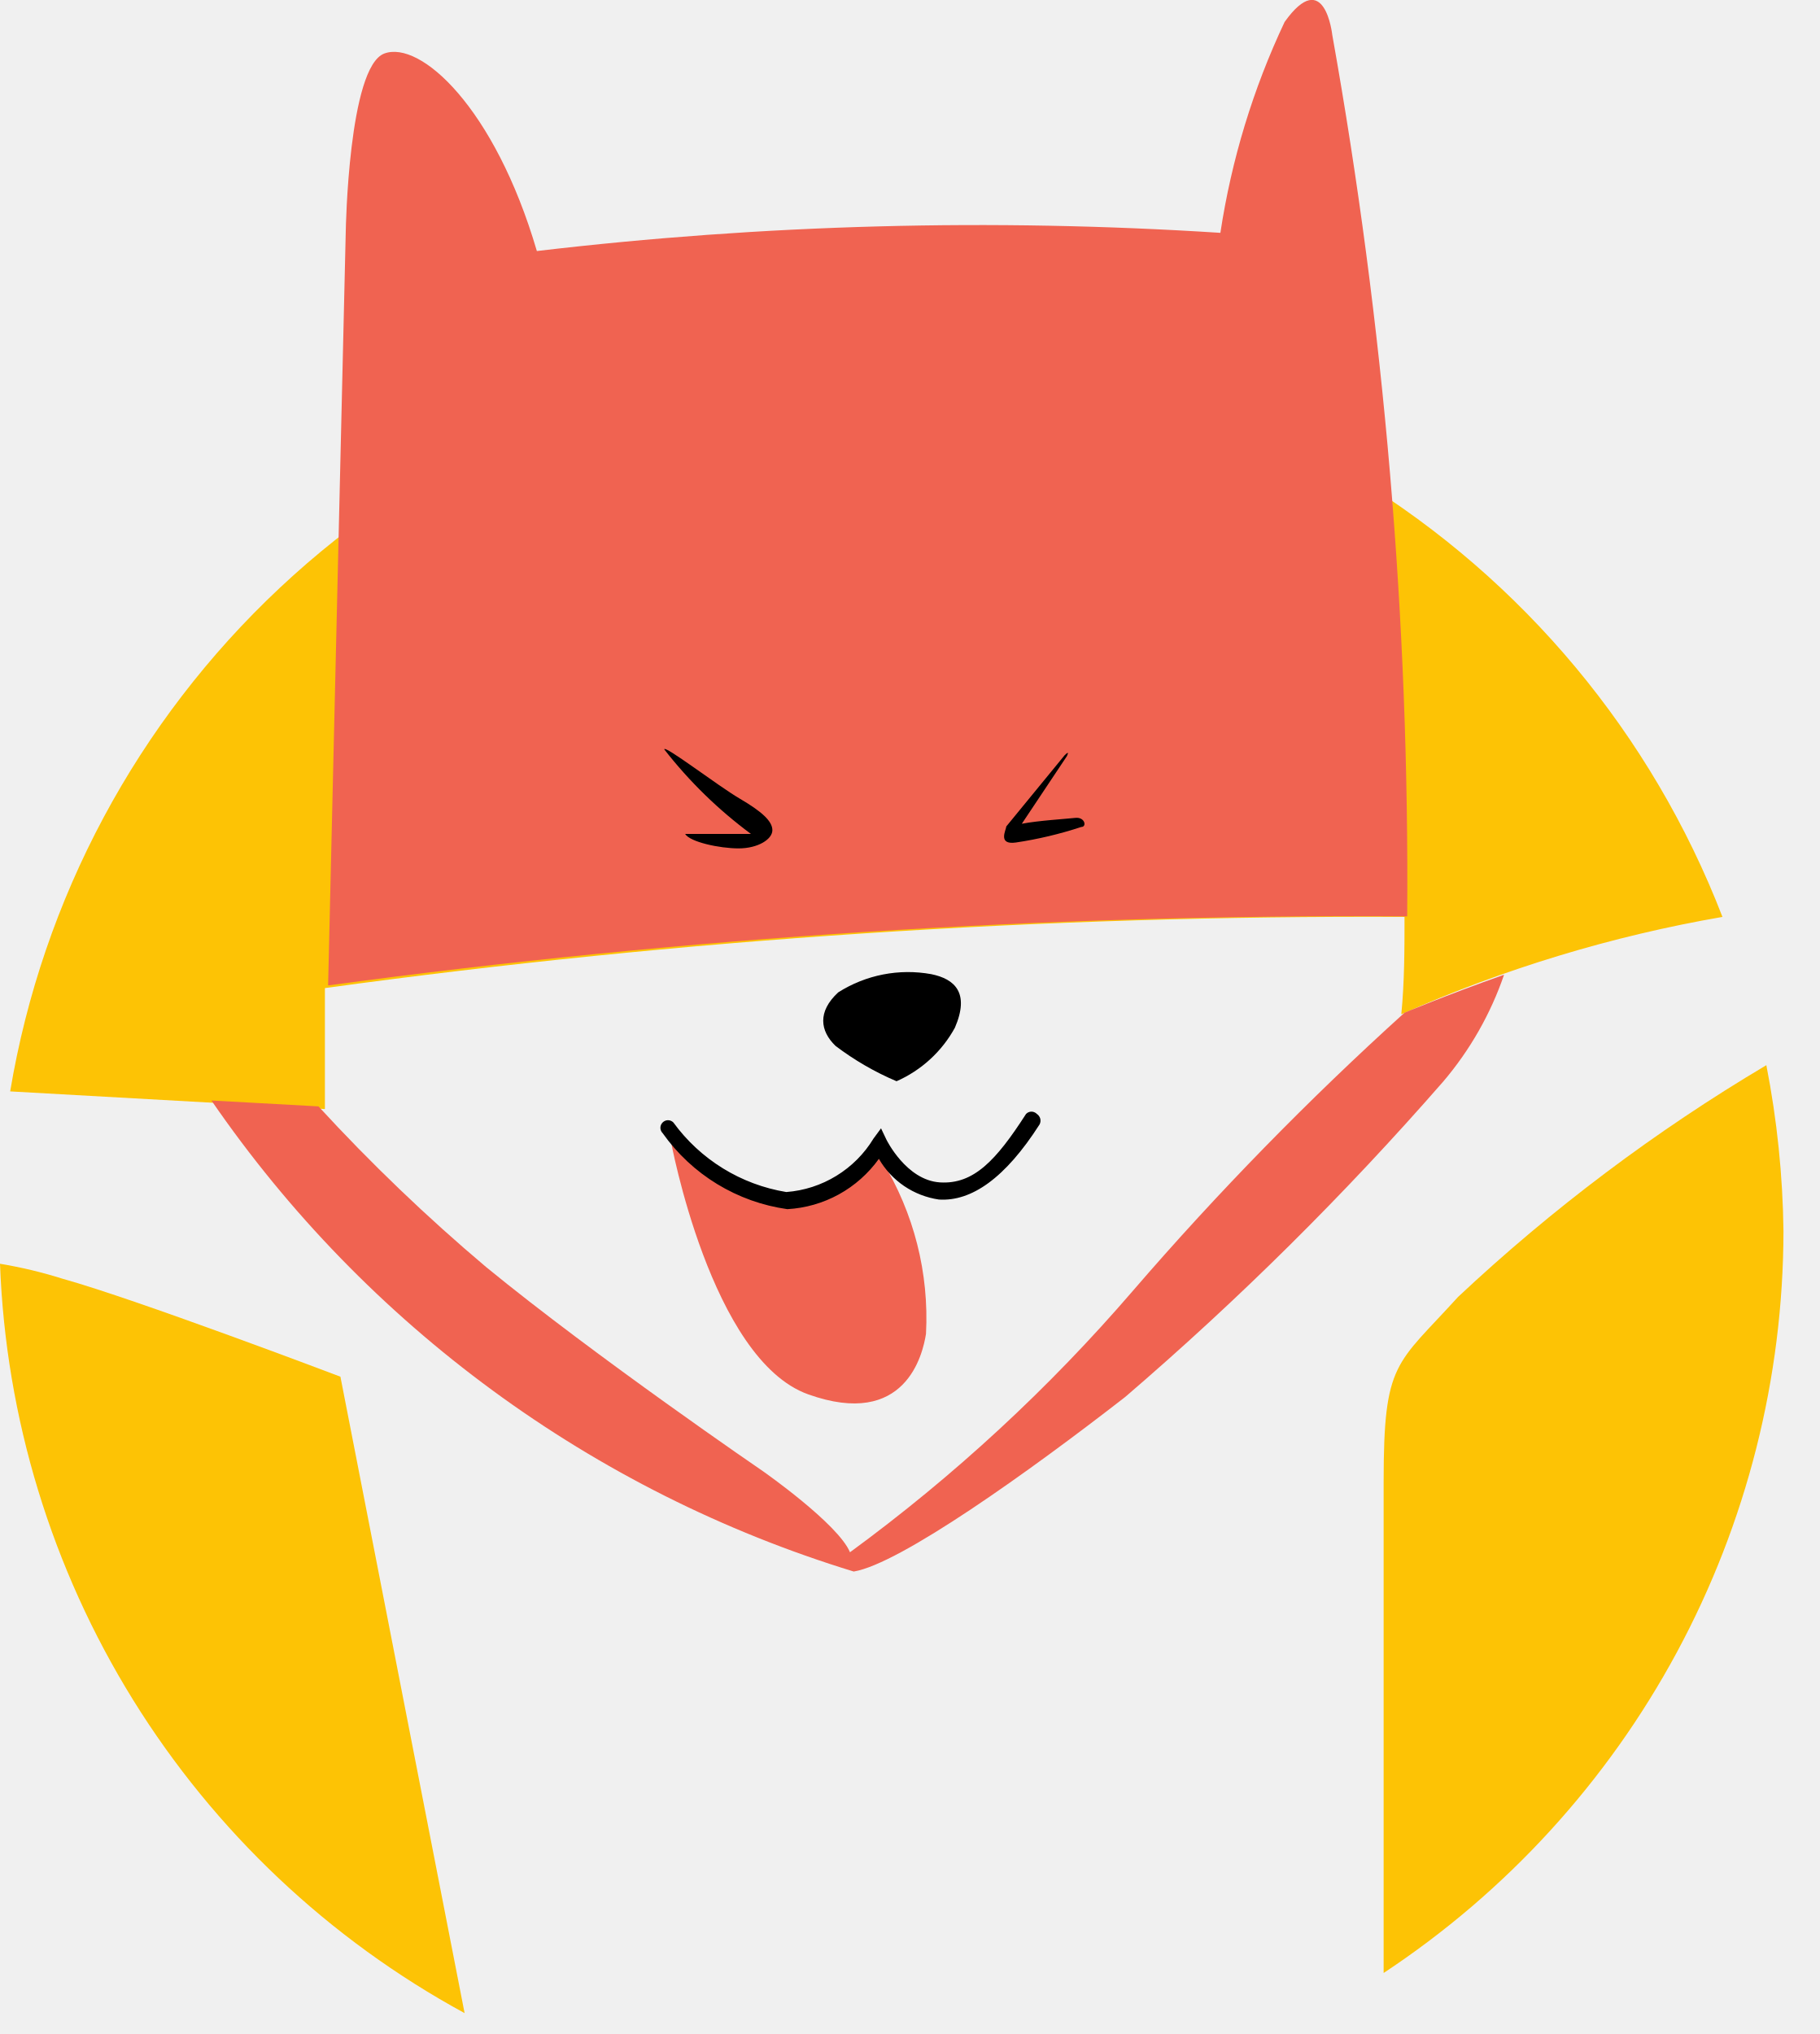
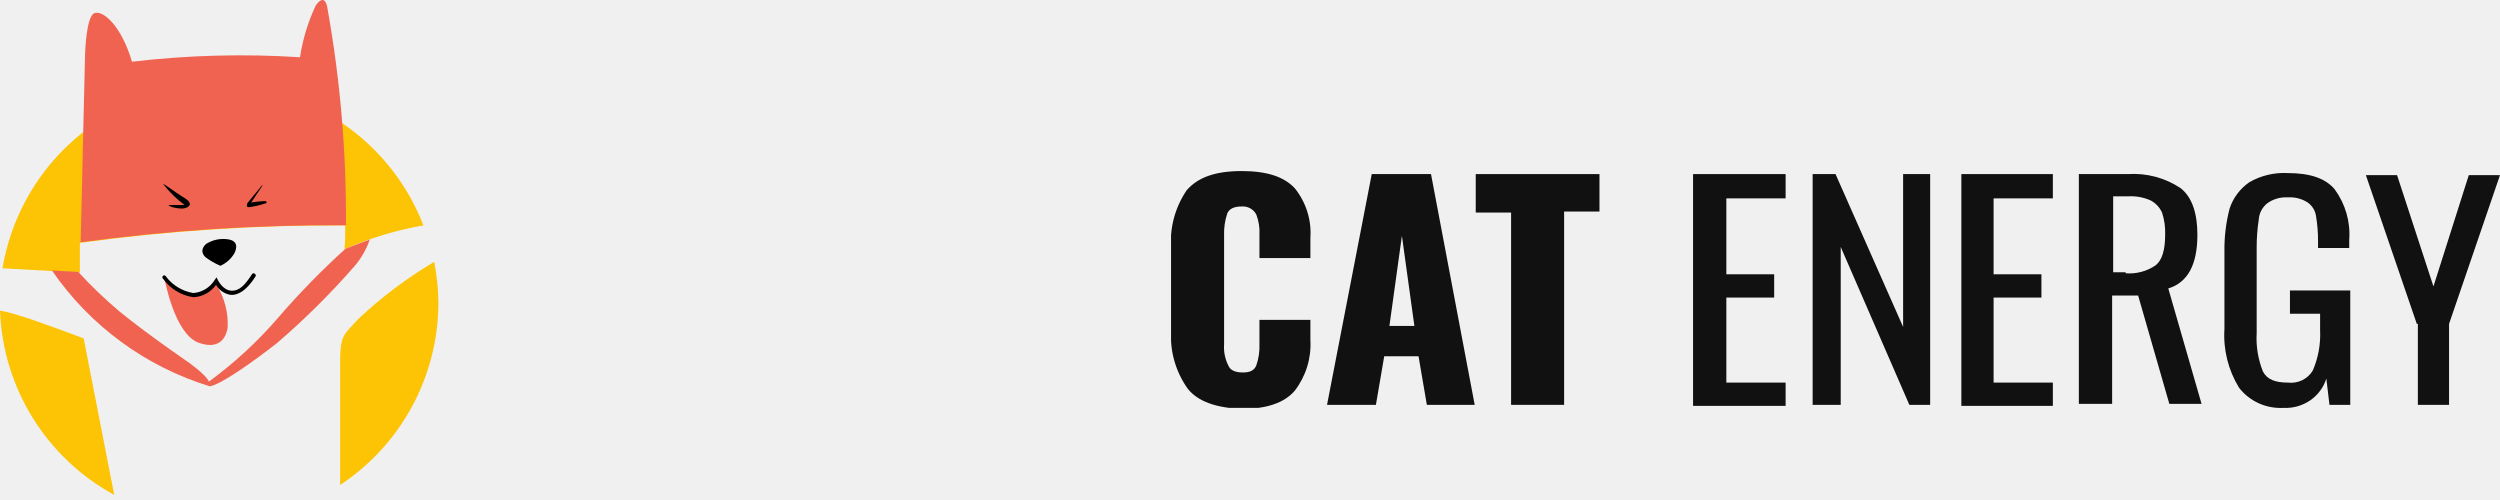
- <svg xmlns="http://www.w3.org/2000/svg" width="34" height="38" viewBox="0 0 34 38" fill="none">
+ <svg xmlns="http://www.w3.org/2000/svg" width="190" height="38" viewBox="0 0 190 38" fill="none">
  <g clip-path="url(#clip0)">
    <path d="M6.07 20.72V18.46C12.754 17.542 19.494 17.098 26.24 17.13C26.24 17.73 26.24 18.34 26.18 18.95C28.098 18.099 30.113 17.488 32.18 17.13C30.863 13.722 28.462 10.841 25.347 8.931C22.232 7.021 18.576 6.186 14.941 6.557C11.306 6.927 7.894 8.482 5.229 10.981C2.563 13.48 0.793 16.786 0.19 20.39L6.07 20.72Z" fill="#FDC305" />
    <path d="M27.24 24.23C26.08 25.51 25.85 25.43 25.85 27.68C25.85 28.59 25.85 32.58 25.85 36.86C28.142 35.346 30.024 33.288 31.328 30.869C32.632 28.451 33.316 25.747 33.32 23C33.307 21.959 33.2 20.922 33 19.9C30.928 21.13 28.997 22.581 27.24 24.23Z" fill="#FDC305" />
    <path d="M6.36 25.72C6.36 25.72 2.57 24.28 1.17 23.89C0.787 23.769 0.396 23.676 0 23.61C0.108 26.496 0.966 29.304 2.487 31.759C4.009 34.213 6.143 36.23 8.68 37.61L6.36 25.72Z" fill="#FDC305" />
    <path d="M26.29 17.12C26.331 11.599 25.862 6.085 24.89 0.65C24.89 0.65 24.75 -0.64 24 0.41C23.411 1.658 23.007 2.985 22.8 4.35C18.542 4.076 14.268 4.19 10.03 4.69C9.24 2 7.85 0.75 7.18 1C6.51 1.25 6.46 4.31 6.46 4.31L6.13 18.41C12.811 17.506 19.548 17.075 26.29 17.12V17.12Z" fill="#F06351" />
    <path d="M12.41 14C12.41 13.91 13.41 14.68 13.82 14.92C14.23 15.16 14.43 15.34 14.43 15.51C14.43 15.68 14.16 15.85 13.8 15.85C13.44 15.85 12.89 15.73 12.8 15.58H13.74H14.03C13.421 15.129 12.876 14.598 12.41 14V14Z" fill="black" />
    <path d="M19.89 14.11L18.8 15.44C18.8 15.5 18.63 15.79 18.98 15.74C19.394 15.678 19.802 15.581 20.2 15.45C20.31 15.45 20.27 15.26 20.09 15.28C19.91 15.3 19.4 15.33 19.09 15.39L19.93 14.13C19.93 14.13 20 14 19.89 14.11Z" fill="black" />
    <path d="M16.75 20.2C17.213 19.996 17.597 19.644 17.84 19.2C18.12 18.55 17.84 18.29 17.4 18.2C16.798 18.09 16.177 18.212 15.66 18.54C15.27 18.9 15.32 19.26 15.61 19.54C15.961 19.806 16.344 20.028 16.75 20.2V20.2Z" fill="black" />
    <path d="M16.35 21.45C16.238 21.678 16.082 21.883 15.89 22.05C15.605 22.279 15.255 22.412 14.89 22.43C14.364 22.472 13.841 22.319 13.42 22C13.222 21.881 13.044 21.732 12.89 21.56C12.79 21.449 12.667 21.36 12.53 21.3C12.53 21.3 13.28 25.4 15.1 26.05C16.92 26.7 17.24 25.3 17.3 24.92C17.36 23.785 17.074 22.659 16.48 21.69C16.46 21.38 16.45 21.58 16.35 21.45Z" fill="#F06351" />
    <path d="M14.71 22.59C14.245 22.525 13.799 22.365 13.398 22.121C12.998 21.877 12.651 21.553 12.38 21.17C12.367 21.157 12.356 21.141 12.349 21.124C12.342 21.107 12.338 21.089 12.338 21.07C12.338 21.051 12.342 21.033 12.349 21.016C12.356 20.999 12.367 20.983 12.38 20.97C12.393 20.957 12.409 20.946 12.426 20.939C12.443 20.932 12.461 20.928 12.48 20.928C12.499 20.928 12.517 20.932 12.534 20.939C12.551 20.946 12.567 20.957 12.58 20.97C13.085 21.664 13.843 22.131 14.69 22.27V22.27C15.022 22.245 15.343 22.141 15.626 21.967C15.91 21.793 16.148 21.554 16.32 21.27L16.46 21.08L16.56 21.29C16.56 21.29 16.93 22.05 17.56 22.09C18.19 22.13 18.61 21.68 19.17 20.81C19.183 20.797 19.199 20.786 19.216 20.779C19.233 20.772 19.251 20.768 19.27 20.768C19.289 20.768 19.307 20.772 19.324 20.779C19.341 20.786 19.357 20.797 19.37 20.81C19.402 20.831 19.425 20.863 19.435 20.9C19.444 20.937 19.439 20.977 19.42 21.01C18.78 22.01 18.15 22.45 17.54 22.41C17.308 22.376 17.087 22.29 16.893 22.159C16.699 22.027 16.537 21.853 16.42 21.65C16.223 21.924 15.968 22.151 15.672 22.314C15.376 22.477 15.047 22.571 14.71 22.59V22.59Z" fill="black" />
    <path d="M26.24 18.92C24.445 20.544 22.751 22.277 21.17 24.11C19.599 25.936 17.824 27.577 15.88 29C15.66 28.47 14.26 27.49 14.26 27.49C14.26 27.49 11.13 25.35 9.08 23.67C7.974 22.737 6.929 21.735 5.95 20.67L3.95 20.56C6.84 24.765 11.07 27.868 15.95 29.36C16.81 29.22 19.22 27.5 21.02 26.1C23.139 24.282 25.124 22.313 26.96 20.21C27.462 19.621 27.849 18.942 28.1 18.21C27 18.6 26.24 18.92 26.24 18.92Z" fill="#F06351" />
  </g>
+   <g clip-path="url(#clip1)">
+     <path d="M90.264 29.538C89.37 28.276 88.925 26.763 89 25.231V18.846C88.892 17.298 89.308 15.758 90.186 14.461C91.055 13.461 92.398 13 94.374 13C96.35 13 97.614 13.461 98.404 14.308C99.263 15.379 99.685 16.721 99.59 18.077V19.615H95.718V17.846C95.749 17.323 95.668 16.799 95.48 16.308C95.38 16.109 95.221 15.945 95.024 15.835C94.827 15.726 94.6 15.676 94.374 15.692C93.821 15.692 93.426 15.846 93.268 16.231C93.089 16.777 93.009 17.35 93.031 17.923V26.154C92.989 26.71 93.098 27.267 93.347 27.769C93.505 28.154 93.9 28.308 94.453 28.308C95.006 28.308 95.322 28.154 95.48 27.769C95.66 27.249 95.74 26.702 95.718 26.154V24.308H99.59V25.846C99.67 27.224 99.251 28.585 98.404 29.692C97.614 30.615 96.271 31.077 94.374 31.077C92.477 31 91.055 30.538 90.264 29.538Z" fill="#111111" />
+     <path d="M104.253 13.231H108.757L112.077 30.769H108.441L107.809 27.077H105.201L104.569 30.769H100.854L104.253 13.231ZM107.493 24.769L106.545 17.923L105.596 24.769H107.493Z" fill="#111111" />
+     <path d="M114.843 16.154H112.156V13.231H121.56V16.077H118.873V30.769H114.843V16.154Z" fill="#111111" />
+     <path d="M128.752 13.231H135.707V15.077H131.202V20.846H134.837V22.615H131.202V29.077H135.707V30.846H128.673V13.231H128.752Z" fill="#111111" />
+     <path d="M137.761 13.231H139.5L144.637 24.846V13.231H146.692V30.769H145.111L139.895 18.769V30.769H137.761V13.231Z" fill="#111111" />
+     <path d="M149.063 13.231H156.017V15.077H151.513V20.846H155.148V22.615H151.513V29.077H156.017V30.846H149.063V13.231Z" fill="#111111" />
+     <path d="M158.072 13.231H161.707C163.137 13.135 164.559 13.514 165.738 14.308C166.607 15 167.002 16.231 167.002 17.846C167.002 20.077 166.291 21.462 164.79 21.923L167.318 30.692H164.869L162.498 22.462H160.522V30.692H157.993V13.231H158.072ZM161.549 20.769C162.364 20.835 163.176 20.616 163.841 20.154C164.315 19.769 164.552 19 164.552 17.846C164.574 17.273 164.494 16.7 164.315 16.154C164.137 15.762 163.832 15.437 163.446 15.231C162.902 14.989 162.304 14.884 161.707 14.923H160.601V20.692H161.549V20.769Z" fill="#111111" />
+     <path d="M170.164 29.462C169.342 28.117 168.956 26.562 169.057 25V19.154C169.038 18.039 169.17 16.927 169.452 15.846C169.717 15.039 170.244 14.337 170.954 13.846C171.836 13.338 172.854 13.097 173.878 13.154C175.538 13.154 176.723 13.539 177.434 14.385C178.252 15.502 178.644 16.862 178.541 18.231V18.846H176.17V18.308C176.173 17.663 176.12 17.02 176.012 16.385C175.945 15.983 175.718 15.623 175.379 15.385C174.935 15.101 174.408 14.966 173.878 15C173.311 14.965 172.75 15.128 172.297 15.461C172.111 15.614 171.959 15.802 171.851 16.013C171.742 16.225 171.679 16.456 171.665 16.692C171.561 17.38 171.508 18.074 171.507 18.769V25.308C171.449 26.304 171.61 27.301 171.981 28.231C172.297 28.846 172.93 29.077 173.878 29.077C174.252 29.122 174.632 29.059 174.97 28.895C175.307 28.73 175.587 28.473 175.775 28.154C176.192 27.181 176.381 26.13 176.328 25.077V23.846H174.036V22.077H178.62V30.769H177.039L176.802 28.769C176.595 29.439 176.163 30.023 175.576 30.427C174.989 30.831 174.28 31.033 173.562 31C172.909 31.037 172.256 30.916 171.663 30.648C171.07 30.379 170.555 29.972 170.164 29.462V29.462Z" fill="#111111" />
+     <path d="M183.678 24.615L179.805 13.308H182.176L184.942 21.769L187.629 13.308H190L186.128 24.615V30.769H183.757V24.615H183.678Z" fill="#111111" />
+   </g>
  <defs>
    <clipPath id="clip0">
      <rect width="33.32" height="37.61" fill="white" />
    </clipPath>
+     <clipPath id="clip1">
+       <rect width="101" height="18" fill="white" transform="translate(89 13)" />
+     </clipPath>
  </defs>
</svg>
